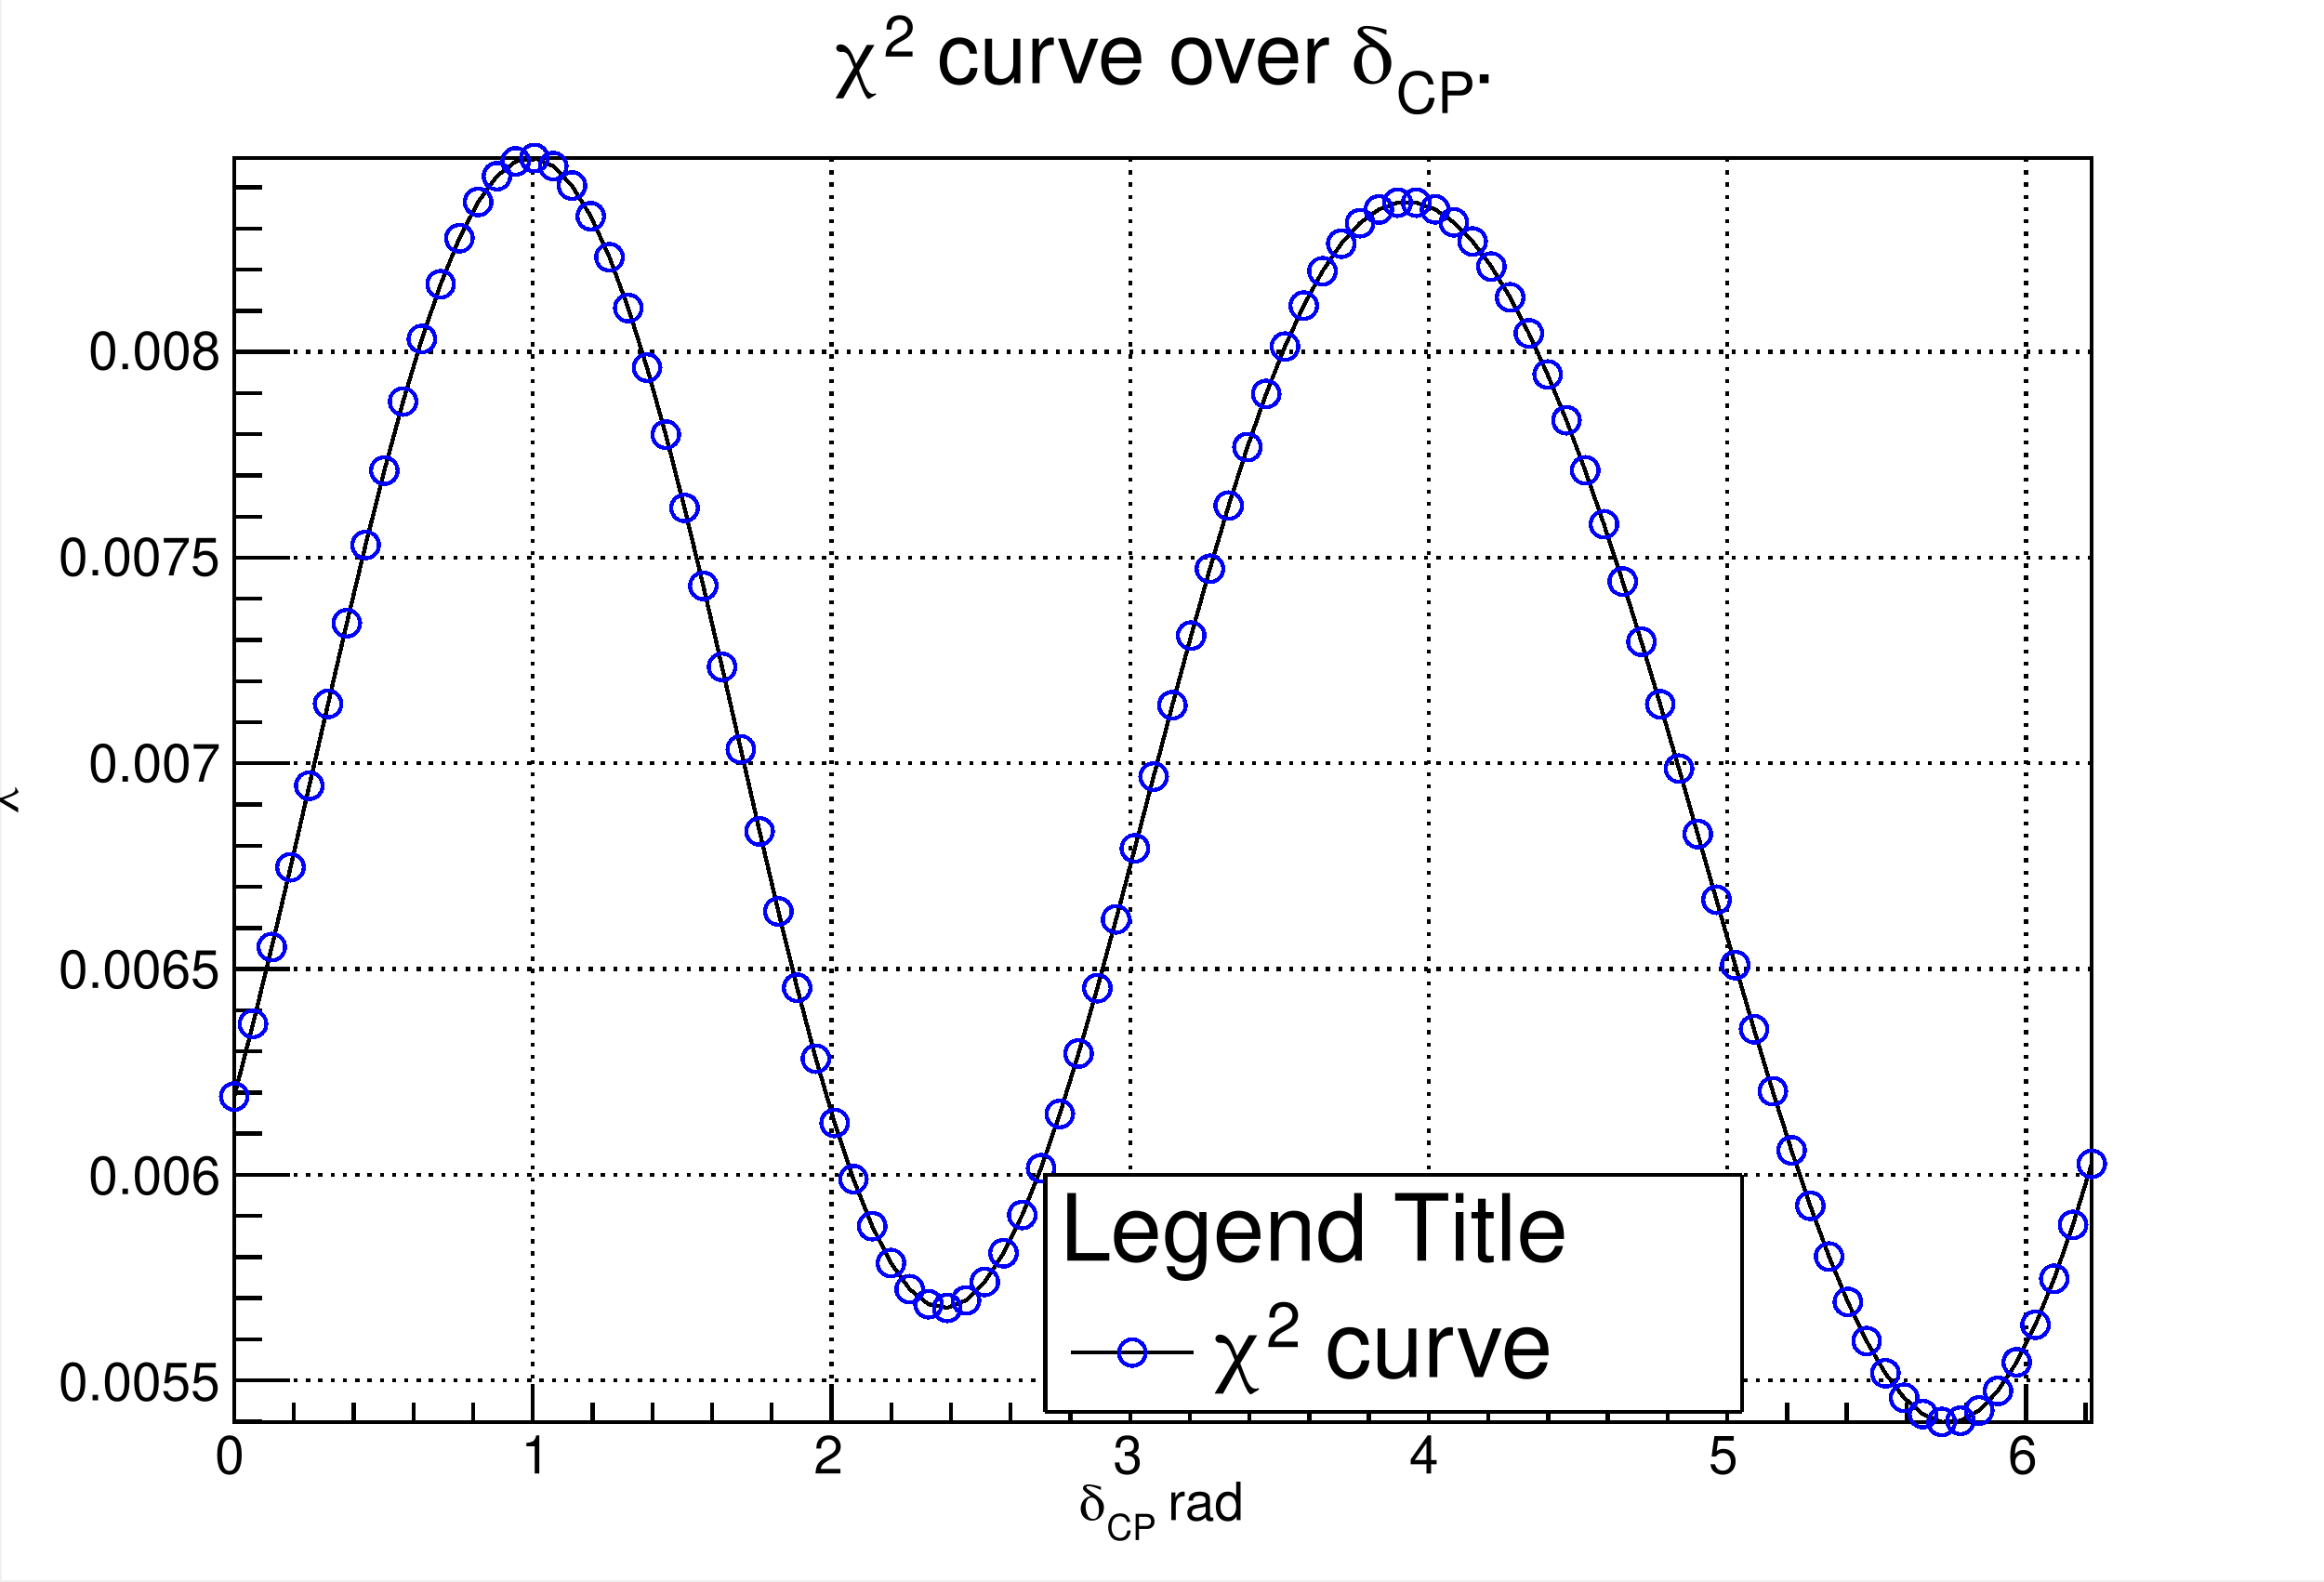
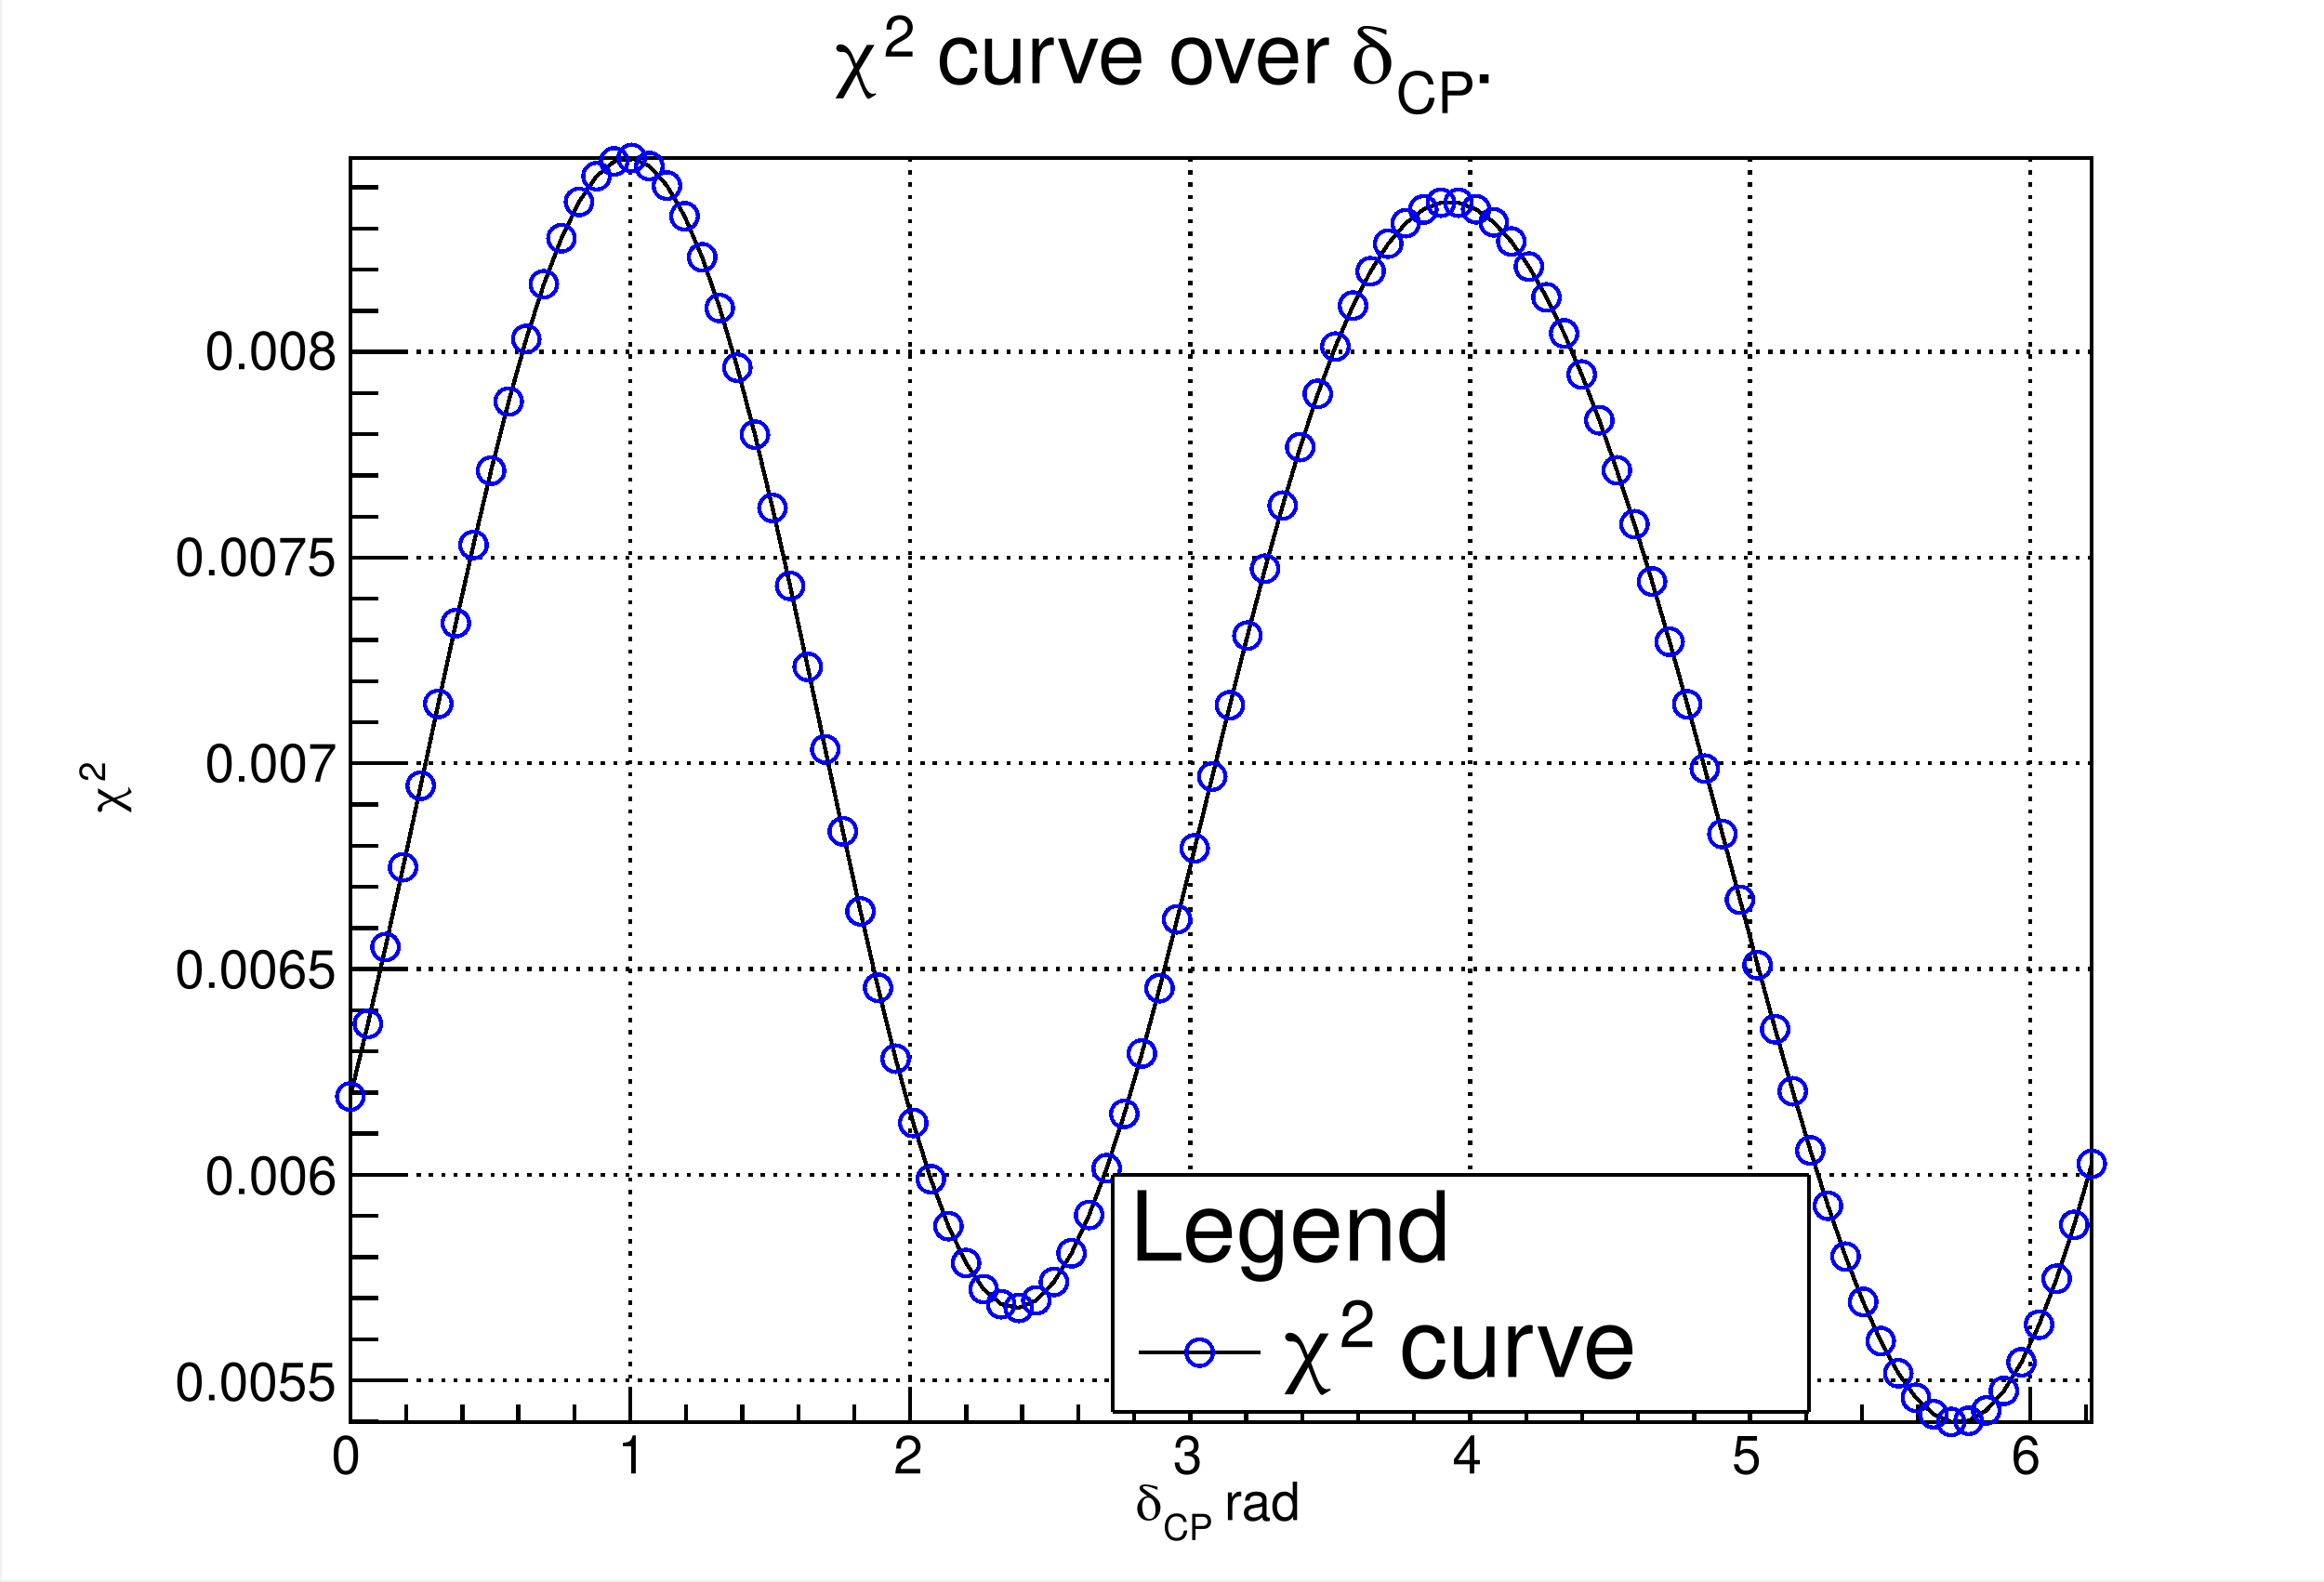
<svg xmlns="http://www.w3.org/2000/svg" width="567.429" height="386.304" viewBox="0 0 567.429 386.304" shape-rendering="crispEdges">
  <defs>
</defs>
  <rect x="0.5" y="0" width="566.929" height="385.804" fill="white" />
-   <rect x="57.193" y="38.58" width="453.543" height="308.643" fill="white" />
-   <rect x="57.193" y="38.58" width="453.543" height="308.643" fill="none" stroke="black" />
-   <rect x="57.193" y="38.58" width="453.543" height="308.643" fill="white" />
-   <rect x="57.193" y="38.58" width="453.543" height="308.643" fill="none" stroke="black" />
-   <path d="M57.193,347.224h 453.543" fill="none" stroke="black" />
-   <path d="M57.193,38.58v 308.643" fill="none" stroke="black" stroke-dasharray=" 1, 2" />
-   <path d="M130.106,38.58v 308.643" fill="none" stroke="black" stroke-dasharray=" 1, 2" />
-   <path d="M203.018,38.58v 308.643" fill="none" stroke="black" stroke-dasharray=" 1, 2" />
-   <path d="M275.931,38.58v 308.643" fill="none" stroke="black" stroke-dasharray=" 1, 2" />
-   <path d="M348.844,38.58v 308.643" fill="none" stroke="black" stroke-dasharray=" 1, 2" />
-   <path d="M421.757,38.58v 308.643" fill="none" stroke="black" stroke-dasharray=" 1, 2" />
-   <path d="M494.67,38.58v 308.643" fill="none" stroke="black" stroke-dasharray=" 1, 2" />
-   <path d="M494.67,38.58v 308.643" fill="none" stroke="black" stroke-dasharray=" 1, 2" />
-   <path d="M57.193,347.224v -308.643" fill="none" stroke="black" />
-   <path d="M510.736,337.091h -453.543" fill="none" stroke="black" stroke-dasharray=" 1, 2" />
-   <path d="M510.736,286.862h -453.543" fill="none" stroke="black" stroke-dasharray=" 1, 2" />
-   <path d="M510.736,236.634h -453.543" fill="none" stroke="black" stroke-dasharray=" 1, 2" />
-   <path d="M510.736,186.405h -453.543" fill="none" stroke="black" stroke-dasharray=" 1, 2" />
-   <path d="M510.736,136.177h -453.543" fill="none" stroke="black" stroke-dasharray=" 1, 2" />
-   <path d="M510.736,85.949h -453.543" fill="none" stroke="black" stroke-dasharray=" 1, 2" />
-   <path d="M510.736,337.091h -453.543" fill="none" stroke="black" stroke-dasharray=" 1, 2" />
-   <path d="M510.736,85.949h -453.543" fill="none" stroke="black" stroke-dasharray=" 1, 2" />
-   <path d="M57.193,347.224h 453.543" fill="none" stroke="black" />
-   <path d="M57.193,337.964v 9.259" fill="none" stroke="black" />
-   <path d="M71.775,342.594v 4.63" fill="none" stroke="black" />
-   <path d="M86.358,342.594v 4.63" fill="none" stroke="black" />
-   <path d="M100.941,342.594v 4.63" fill="none" stroke="black" />
-   <path d="M115.523,342.594v 4.63" fill="none" stroke="black" />
-   <path d="M130.106,337.964v 9.259" fill="none" stroke="black" />
-   <path d="M144.688,342.594v 4.63" fill="none" stroke="black" />
-   <path d="M159.271,342.594v 4.63" fill="none" stroke="black" />
-   <path d="M173.853,342.594v 4.63" fill="none" stroke="black" />
-   <path d="M188.436,342.594v 4.63" fill="none" stroke="black" />
-   <path d="M203.018,337.964v 9.259" fill="none" stroke="black" />
-   <path d="M217.601,342.594v 4.63" fill="none" stroke="black" />
-   <path d="M232.184,342.594v 4.63" fill="none" stroke="black" />
-   <path d="M246.766,342.594v 4.63" fill="none" stroke="black" />
-   <path d="M261.349,342.594v 4.63" fill="none" stroke="black" />
-   <path d="M275.931,337.964v 9.259" fill="none" stroke="black" />
-   <path d="M290.514,342.594v 4.63" fill="none" stroke="black" />
-   <path d="M305.096,342.594v 4.63" fill="none" stroke="black" />
-   <path d="M319.679,342.594v 4.63" fill="none" stroke="black" />
-   <path d="M334.262,342.594v 4.63" fill="none" stroke="black" />
-   <path d="M348.844,337.964v 9.259" fill="none" stroke="black" />
-   <path d="M363.427,342.594v 4.63" fill="none" stroke="black" />
-   <path d="M378.009,342.594v 4.63" fill="none" stroke="black" />
-   <path d="M392.592,342.594v 4.63" fill="none" stroke="black" />
-   <path d="M407.174,342.594v 4.63" fill="none" stroke="black" />
-   <path d="M421.757,337.964v 9.259" fill="none" stroke="black" />
-   <path d="M436.339,342.594v 4.63" fill="none" stroke="black" />
-   <path d="M450.922,342.594v 4.63" fill="none" stroke="black" />
-   <path d="M465.505,342.594v 4.63" fill="none" stroke="black" />
-   <path d="M480.087,342.594v 4.63" fill="none" stroke="black" />
-   <path d="M494.67,337.964v 9.259" fill="none" stroke="black" />
-   <path d="M494.67,337.964v 9.259" fill="none" stroke="black" />
-   <path d="M509.252,342.594v 4.63" fill="none" stroke="black" />
-   <text xml:space="preserve" x="52.482" y="359.813" fill="black" font-size="12.888" font-family="Helvetica">0</text>
-   <text xml:space="preserve" x="127.206" y="359.813" fill="black" font-size="12.888" font-family="Helvetica">1</text>
-   <text xml:space="preserve" x="198.682" y="359.813" fill="black" font-size="12.888" font-family="Helvetica">2</text>
-   <text xml:space="preserve" x="271.781" y="359.813" fill="black" font-size="12.888" font-family="Helvetica">3</text>
-   <text xml:space="preserve" x="344.069" y="359.813" fill="black" font-size="12.888" font-family="Helvetica">4</text>
-   <text xml:space="preserve" x="417.169" y="359.813" fill="black" font-size="12.888" font-family="Helvetica">5</text>
-   <text xml:space="preserve" x="490.268" y="359.813" fill="black" font-size="12.888" font-family="Helvetica">6</text>
-   <text xml:space="preserve" x="281.528" y="371.184" fill="black" font-size="12.888" font-family="Helvetica"> rad</text>
-   <text xml:space="preserve" x="270.157" y="376.058" fill="black" font-size="8.759" font-family="Helvetica">CP</text>
-   <text xml:space="preserve" x="263.659" y="371.184" fill="black" font-size="12.888" font-family="Times">δ</text>
-   <path d="M57.193,347.224v -308.643" fill="none" stroke="black" />
-   <path d="M70.799,337.091h -13.606" fill="none" stroke="black" />
-   <path d="M63.996,327.045h -6.803" fill="none" stroke="black" />
-   <path d="M63.996,316.999h -6.803" fill="none" stroke="black" />
-   <path d="M63.996,306.954h -6.803" fill="none" stroke="black" />
-   <path d="M63.996,296.908h -6.803" fill="none" stroke="black" />
-   <path d="M70.799,286.862h -13.606" fill="none" stroke="black" />
-   <path d="M63.996,276.817h -6.803" fill="none" stroke="black" />
-   <path d="M63.996,266.771h -6.803" fill="none" stroke="black" />
-   <path d="M63.996,256.725h -6.803" fill="none" stroke="black" />
-   <path d="M63.996,246.68h -6.803" fill="none" stroke="black" />
-   <path d="M70.799,236.634h -13.606" fill="none" stroke="black" />
-   <path d="M63.996,226.588h -6.803" fill="none" stroke="black" />
-   <path d="M63.996,216.543h -6.803" fill="none" stroke="black" />
-   <path d="M63.996,206.497h -6.803" fill="none" stroke="black" />
-   <path d="M63.996,196.451h -6.803" fill="none" stroke="black" />
-   <path d="M70.799,186.405h -13.606" fill="none" stroke="black" />
-   <path d="M63.996,176.36h -6.803" fill="none" stroke="black" />
-   <path d="M63.996,166.314h -6.803" fill="none" stroke="black" />
-   <path d="M63.996,156.268h -6.803" fill="none" stroke="black" />
-   <path d="M63.996,146.223h -6.803" fill="none" stroke="black" />
-   <path d="M70.799,136.177h -13.606" fill="none" stroke="black" />
-   <path d="M63.996,126.131h -6.803" fill="none" stroke="black" />
-   <path d="M63.996,116.086h -6.803" fill="none" stroke="black" />
-   <path d="M63.996,106.04h -6.803" fill="none" stroke="black" />
-   <path d="M63.996,95.994h -6.803" fill="none" stroke="black" />
-   <path d="M70.799,85.949h -13.606" fill="none" stroke="black" />
-   <path d="M70.799,337.091h -13.606" fill="none" stroke="black" />
-   <path d="M63.996,347.136h -6.803" fill="none" stroke="black" />
-   <path d="M70.799,85.949h -13.606" fill="none" stroke="black" />
-   <path d="M63.996,75.903h -6.803" fill="none" stroke="black" />
-   <path d="M63.996,65.857h -6.803" fill="none" stroke="black" />
-   <path d="M63.996,55.812h -6.803" fill="none" stroke="black" />
-   <path d="M63.996,45.766h -6.803" fill="none" stroke="black" />
-   <text xml:space="preserve" x="14.308" y="341.944" fill="black" font-size="12.888" font-family="Helvetica">0.0055</text>
-   <text xml:space="preserve" x="21.618" y="291.587" fill="black" font-size="12.888" font-family="Helvetica">0.006</text>
-   <text xml:space="preserve" x="14.308" y="241.229" fill="black" font-size="12.888" font-family="Helvetica">0.0065</text>
-   <text xml:space="preserve" x="21.618" y="190.872" fill="black" font-size="12.888" font-family="Helvetica">0.007</text>
-   <text xml:space="preserve" x="14.308" y="140.514" fill="black" font-size="12.888" font-family="Helvetica">0.0075</text>
-   <text xml:space="preserve" x="21.618" y="90.156" fill="black" font-size="12.888" font-family="Helvetica">0.008</text>
-   <g transform="rotate(-90,-1.12444,190.872)">
-     <text xml:space="preserve" x="-1.124" y="190.872" fill="black" font-size="8.759" font-family="Helvetica">2</text>
-   </g>
-   <g transform="rotate(-90,2.12444,198.182)">
-     <text xml:space="preserve" x="2.124" y="198.182" fill="black" font-size="12.888" font-family="Times">χ</text>
-   </g>
-   <path d="M57.193,267.767l 4.581, -17.74l 4.581, -18.765l 4.581, -19.493l 4.581, -19.902l 4.581, -19.98l 4.581, -19.714l 4.581, -19.104l 4.581, -18.151l 4.581, -16.867l 4.581, -15.269l 4.581, -13.38l 4.581,  -11.23l 4.581, -8.856l 4.581, -6.3l 4.581, -3.607l 4.581, -0.83l 4.581, 1.979l 4.581, 4.763l 4.581, 7.467l 4.581, 10.033l 4.581, 12.407l 4.581, 14.538l 4.581, 16.379l 4.581, 17.888l 4.581, 19.031l  4.581, 19.782l 4.581, 20.121l 4.581, 20.04l 4.581, 19.541l 4.581, 18.634l 4.581, 17.339l 4.581, 15.688l 4.581, 13.718l 4.581, 11.475l 4.581, 9.014l 4.581, 6.39l 4.581, 3.665l 4.581, 0.901l 4.581,  -1.84l 4.581, -4.496l 4.581, -7.013l 4.581, -9.338l 4.581, -11.427l 4.581, -13.243l 4.581, -14.757l 4.581, -15.949l 4.581, -16.81l 4.581, -17.335l 4.581, -17.533l 4.581, -17.417l 4.581, -17.007l 4.581,  -16.328l 4.581, -15.411l 4.581, -14.288l 4.581, -12.991l 4.581, -11.554l 4.581, -10.011l 4.581, -8.391l 4.581, -6.722l 4.581, -5.029l 4.581, -3.333l 4.581, -1.651l 4.581, 0.002l 4.581, 1.614l 4.581,  3.177l 4.581, 4.683l 4.581, 6.127l 4.581, 7.504l 4.581, 8.807l 4.581, 10.033l 4.581, 11.173l 4.581, 12.22l 4.581, 13.166l 4.581, 13.999l 4.581, 14.708l 4.581, 15.28l 4.581, 15.704l 4.581, 15.965l  4.581, 16.051l 4.581, 15.951l 4.581, 15.654l 4.581, 15.154l 4.581, 14.446l 4.581, 13.528l 4.581, 12.402l 4.581, 11.073l 4.581, 9.553l 4.581, 7.855l 4.581, 5.998l 4.581, 4.004l 4.581, 1.898l 4.581,  -0.288l 4.581, -2.523l 4.581, -4.771l 4.581, -6.996l 4.581, -9.16l 4.581, -11.224l 4.581, -13.15l 4.581, -14.902" fill="none" stroke="black" />
+   <rect x="85.539" y="38.58" width="425.197" height="308.643" fill="white" />
+   <rect x="85.539" y="38.58" width="425.197" height="308.643" fill="none" stroke="black" />
+   <rect x="85.539" y="38.58" width="425.197" height="308.643" fill="white" />
+   <rect x="85.539" y="38.58" width="425.197" height="308.643" fill="none" stroke="black" />
+   <path d="M85.539,347.224h 425.197" fill="none" stroke="black" />
+   <path d="M85.539,38.58v 308.643" fill="none" stroke="black" stroke-dasharray=" 1, 2" />
+   <path d="M153.895,38.58v 308.643" fill="none" stroke="black" stroke-dasharray=" 1, 2" />
+   <path d="M222.251,38.58v 308.643" fill="none" stroke="black" stroke-dasharray=" 1, 2" />
+   <path d="M290.607,38.58v 308.643" fill="none" stroke="black" stroke-dasharray=" 1, 2" />
+   <path d="M358.962,38.58v 308.643" fill="none" stroke="black" stroke-dasharray=" 1, 2" />
+   <path d="M427.318,38.58v 308.643" fill="none" stroke="black" stroke-dasharray=" 1, 2" />
+   <path d="M495.674,38.58v 308.643" fill="none" stroke="black" stroke-dasharray=" 1, 2" />
+   <path d="M495.674,38.58v 308.643" fill="none" stroke="black" stroke-dasharray=" 1, 2" />
+   <path d="M85.539,347.224v -308.643" fill="none" stroke="black" />
+   <path d="M510.736,337.091h -425.197" fill="none" stroke="black" stroke-dasharray=" 1, 2" />
+   <path d="M510.736,286.862h -425.197" fill="none" stroke="black" stroke-dasharray=" 1, 2" />
+   <path d="M510.736,236.634h -425.197" fill="none" stroke="black" stroke-dasharray=" 1, 2" />
+   <path d="M510.736,186.405h -425.197" fill="none" stroke="black" stroke-dasharray=" 1, 2" />
+   <path d="M510.736,136.177h -425.197" fill="none" stroke="black" stroke-dasharray=" 1, 2" />
+   <path d="M510.736,85.949h -425.197" fill="none" stroke="black" stroke-dasharray=" 1, 2" />
+   <path d="M510.736,337.091h -425.197" fill="none" stroke="black" stroke-dasharray=" 1, 2" />
+   <path d="M510.736,85.949h -425.197" fill="none" stroke="black" stroke-dasharray=" 1, 2" />
+   <path d="M85.539,347.224h 425.197" fill="none" stroke="black" />
+   <path d="M85.539,338.543v 8.681" fill="none" stroke="black" />
+   <path d="M99.21,342.883v 4.34" fill="none" stroke="black" />
+   <path d="M112.882,342.883v 4.34" fill="none" stroke="black" />
+   <path d="M126.553,342.883v 4.34" fill="none" stroke="black" />
+   <path d="M140.224,342.883v 4.34" fill="none" stroke="black" />
+   <path d="M153.895,338.543v 8.681" fill="none" stroke="black" />
+   <path d="M167.566,342.883v 4.34" fill="none" stroke="black" />
+   <path d="M181.237,342.883v 4.34" fill="none" stroke="black" />
+   <path d="M194.909,342.883v 4.34" fill="none" stroke="black" />
+   <path d="M208.58,342.883v 4.34" fill="none" stroke="black" />
+   <path d="M222.251,338.543v 8.681" fill="none" stroke="black" />
+   <path d="M235.922,342.883v 4.34" fill="none" stroke="black" />
+   <path d="M249.593,342.883v 4.34" fill="none" stroke="black" />
+   <path d="M263.264,342.883v 4.34" fill="none" stroke="black" />
+   <path d="M276.935,342.883v 4.34" fill="none" stroke="black" />
+   <path d="M290.607,338.543v 8.681" fill="none" stroke="black" />
+   <path d="M304.278,342.883v 4.34" fill="none" stroke="black" />
+   <path d="M317.949,342.883v 4.34" fill="none" stroke="black" />
+   <path d="M331.62,342.883v 4.34" fill="none" stroke="black" />
+   <path d="M345.291,342.883v 4.34" fill="none" stroke="black" />
+   <path d="M358.962,338.543v 8.681" fill="none" stroke="black" />
+   <path d="M372.633,342.883v 4.34" fill="none" stroke="black" />
+   <path d="M386.305,342.883v 4.34" fill="none" stroke="black" />
+   <path d="M399.976,342.883v 4.34" fill="none" stroke="black" />
+   <path d="M413.647,342.883v 4.34" fill="none" stroke="black" />
+   <path d="M427.318,338.543v 8.681" fill="none" stroke="black" />
+   <path d="M440.989,342.883v 4.34" fill="none" stroke="black" />
+   <path d="M454.66,342.883v 4.34" fill="none" stroke="black" />
+   <path d="M468.332,342.883v 4.34" fill="none" stroke="black" />
+   <path d="M482.003,342.883v 4.34" fill="none" stroke="black" />
+   <path d="M495.674,338.543v 8.681" fill="none" stroke="black" />
+   <path d="M495.674,338.543v 8.681" fill="none" stroke="black" />
+   <path d="M509.345,342.883v 4.34" fill="none" stroke="black" />
+   <text xml:space="preserve" x="80.91" y="359.813" fill="black" font-size="12.888" font-family="Helvetica">0</text>
+   <text xml:space="preserve" x="150.761" y="359.813" fill="black" font-size="12.888" font-family="Helvetica">1</text>
+   <text xml:space="preserve" x="218.175" y="359.813" fill="black" font-size="12.888" font-family="Helvetica">2</text>
+   <text xml:space="preserve" x="286.401" y="359.813" fill="black" font-size="12.888" font-family="Helvetica">3</text>
+   <text xml:space="preserve" x="354.628" y="359.813" fill="black" font-size="12.888" font-family="Helvetica">4</text>
+   <text xml:space="preserve" x="422.854" y="359.813" fill="black" font-size="12.888" font-family="Helvetica">5</text>
+   <text xml:space="preserve" x="491.081" y="359.813" fill="black" font-size="12.888" font-family="Helvetica">6</text>
+   <text xml:space="preserve" x="295.336" y="371.184" fill="black" font-size="12.888" font-family="Helvetica"> rad</text>
+   <text xml:space="preserve" x="283.965" y="376.058" fill="black" font-size="8.759" font-family="Helvetica">CP</text>
+   <text xml:space="preserve" x="277.467" y="371.184" fill="black" font-size="12.888" font-family="Times">δ</text>
+   <path d="M85.539,347.224v -308.643" fill="none" stroke="black" />
+   <path d="M99.146,337.091h -13.606" fill="none" stroke="black" />
+   <path d="M92.343,327.045h -6.803" fill="none" stroke="black" />
+   <path d="M92.343,316.999h -6.803" fill="none" stroke="black" />
+   <path d="M92.343,306.954h -6.803" fill="none" stroke="black" />
+   <path d="M92.343,296.908h -6.803" fill="none" stroke="black" />
+   <path d="M99.146,286.862h -13.606" fill="none" stroke="black" />
+   <path d="M92.343,276.817h -6.803" fill="none" stroke="black" />
+   <path d="M92.343,266.771h -6.803" fill="none" stroke="black" />
+   <path d="M92.343,256.725h -6.803" fill="none" stroke="black" />
+   <path d="M92.343,246.68h -6.803" fill="none" stroke="black" />
+   <path d="M99.146,236.634h -13.606" fill="none" stroke="black" />
+   <path d="M92.343,226.588h -6.803" fill="none" stroke="black" />
+   <path d="M92.343,216.543h -6.803" fill="none" stroke="black" />
+   <path d="M92.343,206.497h -6.803" fill="none" stroke="black" />
+   <path d="M92.343,196.451h -6.803" fill="none" stroke="black" />
+   <path d="M99.146,186.405h -13.606" fill="none" stroke="black" />
+   <path d="M92.343,176.36h -6.803" fill="none" stroke="black" />
+   <path d="M92.343,166.314h -6.803" fill="none" stroke="black" />
+   <path d="M92.343,156.268h -6.803" fill="none" stroke="black" />
+   <path d="M92.343,146.223h -6.803" fill="none" stroke="black" />
+   <path d="M99.146,136.177h -13.606" fill="none" stroke="black" />
+   <path d="M92.343,126.131h -6.803" fill="none" stroke="black" />
+   <path d="M92.343,116.086h -6.803" fill="none" stroke="black" />
+   <path d="M92.343,106.04h -6.803" fill="none" stroke="black" />
+   <path d="M92.343,95.994h -6.803" fill="none" stroke="black" />
+   <path d="M99.146,85.949h -13.606" fill="none" stroke="black" />
+   <path d="M99.146,337.091h -13.606" fill="none" stroke="black" />
+   <path d="M92.343,347.136h -6.803" fill="none" stroke="black" />
+   <path d="M99.146,85.949h -13.606" fill="none" stroke="black" />
+   <path d="M92.343,75.903h -6.803" fill="none" stroke="black" />
+   <path d="M92.343,65.857h -6.803" fill="none" stroke="black" />
+   <path d="M92.343,55.812h -6.803" fill="none" stroke="black" />
+   <path d="M92.343,45.766h -6.803" fill="none" stroke="black" />
+   <text xml:space="preserve" x="42.735" y="341.944" fill="black" font-size="12.888" font-family="Helvetica">0.0055</text>
+   <text xml:space="preserve" x="50.045" y="291.587" fill="black" font-size="12.888" font-family="Helvetica">0.006</text>
+   <text xml:space="preserve" x="42.735" y="241.229" fill="black" font-size="12.888" font-family="Helvetica">0.0065</text>
+   <text xml:space="preserve" x="50.045" y="190.872" fill="black" font-size="12.888" font-family="Helvetica">0.007</text>
+   <text xml:space="preserve" x="42.735" y="140.514" fill="black" font-size="12.888" font-family="Helvetica">0.0075</text>
+   <text xml:space="preserve" x="50.045" y="90.156" fill="black" font-size="12.888" font-family="Helvetica">0.008</text>
+   <g transform="rotate(-90,25.6788,190.872)">
+     <text xml:space="preserve" x="25.679" y="190.872" fill="black" font-size="8.759" font-family="Helvetica">2</text>
+   </g>
+   <g transform="rotate(-90,29.7399,198.182)">
+     <text xml:space="preserve" x="29.74" y="198.182" fill="black" font-size="12.888" font-family="Times">χ</text>
+   </g>
+   <path d="M85.539,267.767l 4.295, -17.74l 4.295, -18.765l 4.295, -19.493l 4.295, -19.902l 4.295, -19.98l 4.295, -19.714l 4.295, -19.104l 4.295, -18.151l 4.295, -16.867l 4.295, -15.269l 4.295, -13.38l 4.295,  -11.23l 4.295, -8.856l 4.295, -6.3l 4.295, -3.607l 4.295, -0.83l 4.295, 1.979l 4.295, 4.763l 4.295, 7.467l 4.295, 10.033l 4.295, 12.407l 4.295, 14.538l 4.295, 16.379l 4.295, 17.888l 4.295, 19.031l  4.295, 19.782l 4.295, 20.121l 4.295, 20.04l 4.295, 19.541l 4.295, 18.634l 4.295, 17.339l 4.295, 15.688l 4.295, 13.718l 4.295, 11.475l 4.295, 9.014l 4.295, 6.39l 4.295, 3.665l 4.295, 0.901l 4.295,  -1.84l 4.295, -4.496l 4.295, -7.013l 4.295, -9.338l 4.295, -11.427l 4.295, -13.243l 4.295, -14.757l 4.295, -15.949l 4.295, -16.81l 4.295, -17.335l 4.295, -17.533l 4.295, -17.417l 4.295, -17.007l 4.295,  -16.328l 4.295, -15.411l 4.295, -14.288l 4.295, -12.991l 4.295, -11.554l 4.295, -10.011l 4.295, -8.391l 4.295, -6.722l 4.295, -5.029l 4.295, -3.333l 4.295, -1.651l 4.295, 0.002l 4.295, 1.614l 4.295,  3.177l 4.295, 4.683l 4.295, 6.127l 4.295, 7.504l 4.295, 8.807l 4.295, 10.033l 4.295, 11.173l 4.295, 12.22l 4.295, 13.166l 4.295, 13.999l 4.295, 14.708l 4.295, 15.28l 4.295, 15.704l 4.295, 15.965l  4.295, 16.051l 4.295, 15.951l 4.295, 15.654l 4.295, 15.154l 4.295, 14.446l 4.295, 13.528l 4.295, 12.402l 4.295, 11.073l 4.295, 9.553l 4.295, 7.855l 4.295, 5.998l 4.295, 4.004l 4.295, 1.898l 4.295,  -0.288l 4.295, -2.523l 4.295, -4.771l 4.295, -6.996l 4.295, -9.16l 4.295, -11.224l 4.295, -13.15l 4.295, -14.902" fill="none" stroke="black" />
  <g stroke="#0000ff" stroke-width="1" fill="none">
-     <circle cx="57.193" cy="267.767" r="3.249" />
-     <circle cx="61.774" cy="250.027" r="3.249" />
-     <circle cx="66.355" cy="231.262" r="3.249" />
-     <circle cx="70.937" cy="211.77" r="3.249" />
-     <circle cx="75.518" cy="191.867" r="3.249" />
-     <circle cx="80.099" cy="171.888" r="3.249" />
-     <circle cx="84.68" cy="152.174" r="3.249" />
-     <circle cx="89.262" cy="133.07" r="3.249" />
-     <circle cx="93.843" cy="114.919" r="3.249" />
-     <circle cx="98.424" cy="98.052" r="3.249" />
-     <circle cx="103.005" cy="82.783" r="3.249" />
-     <circle cx="107.587" cy="69.403" r="3.249" />
-     <circle cx="112.168" cy="58.173" r="3.249" />
-     <circle cx="116.749" cy="49.317" r="3.249" />
-     <circle cx="121.33" cy="43.017" r="3.249" />
-     <circle cx="125.912" cy="39.41" r="3.249" />
-     <circle cx="130.493" cy="38.58" r="3.249" />
-     <circle cx="135.074" cy="40.559" r="3.249" />
-     <circle cx="139.655" cy="45.323" r="3.249" />
-     <circle cx="144.237" cy="52.79" r="3.249" />
-     <circle cx="148.818" cy="62.822" r="3.249" />
-     <circle cx="153.399" cy="75.229" r="3.249" />
-     <circle cx="157.98" cy="89.767" r="3.249" />
-     <circle cx="162.562" cy="106.146" r="3.249" />
-     <circle cx="167.143" cy="124.034" r="3.249" />
-     <circle cx="171.724" cy="143.066" r="3.249" />
-     <circle cx="176.305" cy="162.847" r="3.249" />
-     <circle cx="180.887" cy="182.968" r="3.249" />
-     <circle cx="185.468" cy="203.008" r="3.249" />
-     <circle cx="190.049" cy="222.549" r="3.249" />
-     <circle cx="194.63" cy="241.183" r="3.249" />
-     <circle cx="199.212" cy="258.522" r="3.249" />
-     <circle cx="203.793" cy="274.209" r="3.249" />
-     <circle cx="208.374" cy="287.927" r="3.249" />
-     <circle cx="212.955" cy="299.402" r="3.249" />
-     <circle cx="217.537" cy="308.416" r="3.249" />
-     <circle cx="222.118" cy="314.806" r="3.249" />
-     <circle cx="226.699" cy="318.47" r="3.249" />
-     <circle cx="231.28" cy="319.371" r="3.249" />
-     <circle cx="235.861" cy="317.531" r="3.249" />
-     <circle cx="240.443" cy="313.035" r="3.249" />
-     <circle cx="245.024" cy="306.022" r="3.249" />
-     <circle cx="249.605" cy="296.684" r="3.249" />
-     <circle cx="254.186" cy="285.257" r="3.249" />
-     <circle cx="258.768" cy="272.014" r="3.249" />
-     <circle cx="263.349" cy="257.257" r="3.249" />
-     <circle cx="267.93" cy="241.308" r="3.249" />
-     <circle cx="272.511" cy="224.498" r="3.249" />
-     <circle cx="277.093" cy="207.163" r="3.249" />
-     <circle cx="281.674" cy="189.63" r="3.249" />
-     <circle cx="286.255" cy="172.213" r="3.249" />
-     <circle cx="290.836" cy="155.206" r="3.249" />
-     <circle cx="295.418" cy="138.877" r="3.249" />
-     <circle cx="299.999" cy="123.466" r="3.249" />
-     <circle cx="304.58" cy="109.178" r="3.249" />
-     <circle cx="309.161" cy="96.188" r="3.249" />
-     <circle cx="313.743" cy="84.633" r="3.249" />
-     <circle cx="318.324" cy="74.622" r="3.249" />
-     <circle cx="322.905" cy="66.231" r="3.249" />
-     <circle cx="327.486" cy="59.51" r="3.249" />
-     <circle cx="332.068" cy="54.481" r="3.249" />
-     <circle cx="336.649" cy="51.148" r="3.249" />
-     <circle cx="341.23" cy="49.497" r="3.249" />
-     <circle cx="345.811" cy="49.499" r="3.249" />
-     <circle cx="350.393" cy="51.112" r="3.249" />
-     <circle cx="354.974" cy="54.289" r="3.249" />
-     <circle cx="359.555" cy="58.972" r="3.249" />
-     <circle cx="364.136" cy="65.099" r="3.249" />
-     <circle cx="368.718" cy="72.603" r="3.249" />
-     <circle cx="373.299" cy="81.41" r="3.249" />
-     <circle cx="377.88" cy="91.443" r="3.249" />
-     <circle cx="382.461" cy="102.616" r="3.249" />
-     <circle cx="387.043" cy="114.836" r="3.249" />
-     <circle cx="391.624" cy="128.002" r="3.249" />
-     <circle cx="396.205" cy="142" r="3.249" />
-     <circle cx="400.786" cy="156.708" r="3.249" />
-     <circle cx="405.368" cy="171.988" r="3.249" />
-     <circle cx="409.949" cy="187.692" r="3.249" />
-     <circle cx="414.53" cy="203.657" r="3.249" />
-     <circle cx="419.111" cy="219.708" r="3.249" />
-     <circle cx="423.693" cy="235.658" r="3.249" />
-     <circle cx="428.274" cy="251.313" r="3.249" />
-     <circle cx="432.855" cy="266.467" r="3.249" />
-     <circle cx="437.436" cy="280.913" r="3.249" />
-     <circle cx="442.018" cy="294.441" r="3.249" />
-     <circle cx="446.599" cy="306.842" r="3.249" />
-     <circle cx="451.18" cy="317.916" r="3.249" />
-     <circle cx="455.761" cy="327.469" r="3.249" />
-     <circle cx="460.343" cy="335.324" r="3.249" />
-     <circle cx="464.924" cy="341.322" r="3.249" />
-     <circle cx="469.505" cy="345.325" r="3.249" />
-     <circle cx="474.086" cy="347.224" r="3.249" />
-     <circle cx="478.668" cy="346.936" r="3.249" />
-     <circle cx="483.249" cy="344.413" r="3.249" />
-     <circle cx="487.83" cy="339.642" r="3.249" />
-     <circle cx="492.411" cy="332.646" r="3.249" />
-     <circle cx="496.992" cy="323.485" r="3.249" />
-     <circle cx="501.574" cy="312.261" r="3.249" />
-     <circle cx="506.155" cy="299.11" r="3.249" />
+     <circle cx="85.539" cy="267.767" r="3.249" />
+     <circle cx="89.834" cy="250.027" r="3.249" />
+     <circle cx="94.129" cy="231.262" r="3.249" />
+     <circle cx="98.424" cy="211.77" r="3.249" />
+     <circle cx="102.719" cy="191.867" r="3.249" />
+     <circle cx="107.014" cy="171.888" r="3.249" />
+     <circle cx="111.309" cy="152.174" r="3.249" />
+     <circle cx="115.604" cy="133.07" r="3.249" />
+     <circle cx="119.899" cy="114.919" r="3.249" />
+     <circle cx="124.194" cy="98.052" r="3.249" />
+     <circle cx="128.489" cy="82.783" r="3.249" />
+     <circle cx="132.783" cy="69.403" r="3.249" />
+     <circle cx="137.078" cy="58.173" r="3.249" />
+     <circle cx="141.373" cy="49.317" r="3.249" />
+     <circle cx="145.668" cy="43.017" r="3.249" />
+     <circle cx="149.963" cy="39.41" r="3.249" />
+     <circle cx="154.258" cy="38.58" r="3.249" />
+     <circle cx="158.553" cy="40.559" r="3.249" />
+     <circle cx="162.848" cy="45.323" r="3.249" />
+     <circle cx="167.143" cy="52.79" r="3.249" />
+     <circle cx="171.438" cy="62.822" r="3.249" />
+     <circle cx="175.733" cy="75.229" r="3.249" />
+     <circle cx="180.028" cy="89.767" r="3.249" />
+     <circle cx="184.322" cy="106.146" r="3.249" />
+     <circle cx="188.617" cy="124.034" r="3.249" />
+     <circle cx="192.912" cy="143.066" r="3.249" />
+     <circle cx="197.207" cy="162.847" r="3.249" />
+     <circle cx="201.502" cy="182.968" r="3.249" />
+     <circle cx="205.797" cy="203.008" r="3.249" />
+     <circle cx="210.092" cy="222.549" r="3.249" />
+     <circle cx="214.387" cy="241.183" r="3.249" />
+     <circle cx="218.682" cy="258.522" r="3.249" />
+     <circle cx="222.977" cy="274.209" r="3.249" />
+     <circle cx="227.272" cy="287.927" r="3.249" />
+     <circle cx="231.567" cy="299.402" r="3.249" />
+     <circle cx="235.861" cy="308.416" r="3.249" />
+     <circle cx="240.156" cy="314.806" r="3.249" />
+     <circle cx="244.451" cy="318.47" r="3.249" />
+     <circle cx="248.746" cy="319.371" r="3.249" />
+     <circle cx="253.041" cy="317.531" r="3.249" />
+     <circle cx="257.336" cy="313.035" r="3.249" />
+     <circle cx="261.631" cy="306.022" r="3.249" />
+     <circle cx="265.926" cy="296.684" r="3.249" />
+     <circle cx="270.221" cy="285.257" r="3.249" />
+     <circle cx="274.516" cy="272.014" r="3.249" />
+     <circle cx="278.811" cy="257.257" r="3.249" />
+     <circle cx="283.106" cy="241.308" r="3.249" />
+     <circle cx="287.401" cy="224.498" r="3.249" />
+     <circle cx="291.695" cy="207.163" r="3.249" />
+     <circle cx="295.99" cy="189.63" r="3.249" />
+     <circle cx="300.285" cy="172.213" r="3.249" />
+     <circle cx="304.58" cy="155.206" r="3.249" />
+     <circle cx="308.875" cy="138.877" r="3.249" />
+     <circle cx="313.17" cy="123.466" r="3.249" />
+     <circle cx="317.465" cy="109.178" r="3.249" />
+     <circle cx="321.76" cy="96.188" r="3.249" />
+     <circle cx="326.055" cy="84.633" r="3.249" />
+     <circle cx="330.35" cy="74.622" r="3.249" />
+     <circle cx="334.645" cy="66.231" r="3.249" />
+     <circle cx="338.94" cy="59.51" r="3.249" />
+     <circle cx="343.234" cy="54.481" r="3.249" />
+     <circle cx="347.529" cy="51.148" r="3.249" />
+     <circle cx="351.824" cy="49.497" r="3.249" />
+     <circle cx="356.119" cy="49.499" r="3.249" />
+     <circle cx="360.414" cy="51.112" r="3.249" />
+     <circle cx="364.709" cy="54.289" r="3.249" />
+     <circle cx="369.004" cy="58.972" r="3.249" />
+     <circle cx="373.299" cy="65.099" r="3.249" />
+     <circle cx="377.594" cy="72.603" r="3.249" />
+     <circle cx="381.889" cy="81.41" r="3.249" />
+     <circle cx="386.184" cy="91.443" r="3.249" />
+     <circle cx="390.479" cy="102.616" r="3.249" />
+     <circle cx="394.773" cy="114.836" r="3.249" />
+     <circle cx="399.068" cy="128.002" r="3.249" />
+     <circle cx="403.363" cy="142" r="3.249" />
+     <circle cx="407.658" cy="156.708" r="3.249" />
+     <circle cx="411.953" cy="171.988" r="3.249" />
+     <circle cx="416.248" cy="187.692" r="3.249" />
+     <circle cx="420.543" cy="203.657" r="3.249" />
+     <circle cx="424.838" cy="219.708" r="3.249" />
+     <circle cx="429.133" cy="235.658" r="3.249" />
+     <circle cx="433.428" cy="251.313" r="3.249" />
+     <circle cx="437.723" cy="266.467" r="3.249" />
+     <circle cx="442.018" cy="280.913" r="3.249" />
+     <circle cx="446.312" cy="294.441" r="3.249" />
+     <circle cx="450.607" cy="306.842" r="3.249" />
+     <circle cx="454.902" cy="317.916" r="3.249" />
+     <circle cx="459.197" cy="327.469" r="3.249" />
+     <circle cx="463.492" cy="335.324" r="3.249" />
+     <circle cx="467.787" cy="341.322" r="3.249" />
+     <circle cx="472.082" cy="345.325" r="3.249" />
+     <circle cx="476.377" cy="347.224" r="3.249" />
+     <circle cx="480.672" cy="346.936" r="3.249" />
+     <circle cx="484.967" cy="344.413" r="3.249" />
+     <circle cx="489.262" cy="339.642" r="3.249" />
+     <circle cx="493.557" cy="332.646" r="3.249" />
+     <circle cx="497.851" cy="323.485" r="3.249" />
+     <circle cx="502.146" cy="312.261" r="3.249" />
+     <circle cx="506.441" cy="299.11" r="3.249" />
    <circle cx="510.736" cy="284.209" r="3.249" />
  </g>
-   <rect x="255.207" y="286.891" width="170.079" height="57.871" fill="white" />
-   <path d="M255.207,344.761h 170.079" fill="none" stroke="black" />
-   <path d="M425.286,344.761v -57.871" fill="none" stroke="black" />
-   <path d="M425.286,286.891h -170.079" fill="none" stroke="black" />
-   <path d="M255.207,286.891v 57.871" fill="none" stroke="black" />
-   <text xml:space="preserve" x="258.786" y="307.831" fill="black" font-size="22.621" font-family="Helvetica">Legend Title</text>
-   <text xml:space="preserve" x="317.266" y="336.259" fill="black" font-size="22.621" font-family="Helvetica"> curve</text>
-   <text xml:space="preserve" x="309.143" y="328.949" fill="black" font-size="15.247" font-family="Helvetica">2</text>
-   <text xml:space="preserve" x="296.96" y="336.259" fill="black" font-size="22.621" font-family="Times">χ</text>
-   <path d="M261.585,330.294h 29.764" fill="none" stroke="black" />
+   <rect x="271.64" y="286.891" width="170.079" height="57.871" fill="white" />
+   <path d="M271.64,344.761h 170.079" fill="none" stroke="black" />
+   <path d="M441.719,344.761v -57.871" fill="none" stroke="black" />
+   <path d="M441.719,286.891h -170.079" fill="none" stroke="black" />
+   <path d="M271.64,286.891v 57.871" fill="none" stroke="black" />
+   <text xml:space="preserve" x="275.842" y="307.831" fill="black" font-size="23.6" font-family="Helvetica">Legend</text>
+   <text xml:space="preserve" x="335.134" y="336.259" fill="black" font-size="23.6" font-family="Helvetica"> curve</text>
+   <text xml:space="preserve" x="327.012" y="328.949" fill="black" font-size="15.9" font-family="Helvetica">2</text>
+   <text xml:space="preserve" x="314.017" y="336.259" fill="black" font-size="23.6" font-family="Times">χ</text>
+   <path d="M278.018,330.294h 29.764" fill="none" stroke="black" />
  <g stroke="#0000ff" stroke-width="1" fill="none">
-     <circle cx="276.467" cy="330.294" r="3.249" />
+     <circle cx="292.9" cy="330.294" r="3.249" />
  </g>
  <text xml:space="preserve" x="359.501" y="20.305" fill="black" font-size="20.681" font-family="Helvetica">.</text>
  <text xml:space="preserve" x="340.82" y="27.616" fill="black" font-size="13.954" font-family="Helvetica">CP</text>
  <text xml:space="preserve" x="330.261" y="20.305" fill="black" font-size="20.681" font-family="Times">δ</text>
  <text xml:space="preserve" x="223.048" y="20.305" fill="black" font-size="20.681" font-family="Helvetica"> curve over </text>
  <text xml:space="preserve" x="215.738" y="13.808" fill="black" font-size="13.954" font-family="Helvetica">2</text>
  <text xml:space="preserve" x="204.367" y="20.305" fill="black" font-size="20.681" font-family="Times">χ</text>
</svg>
